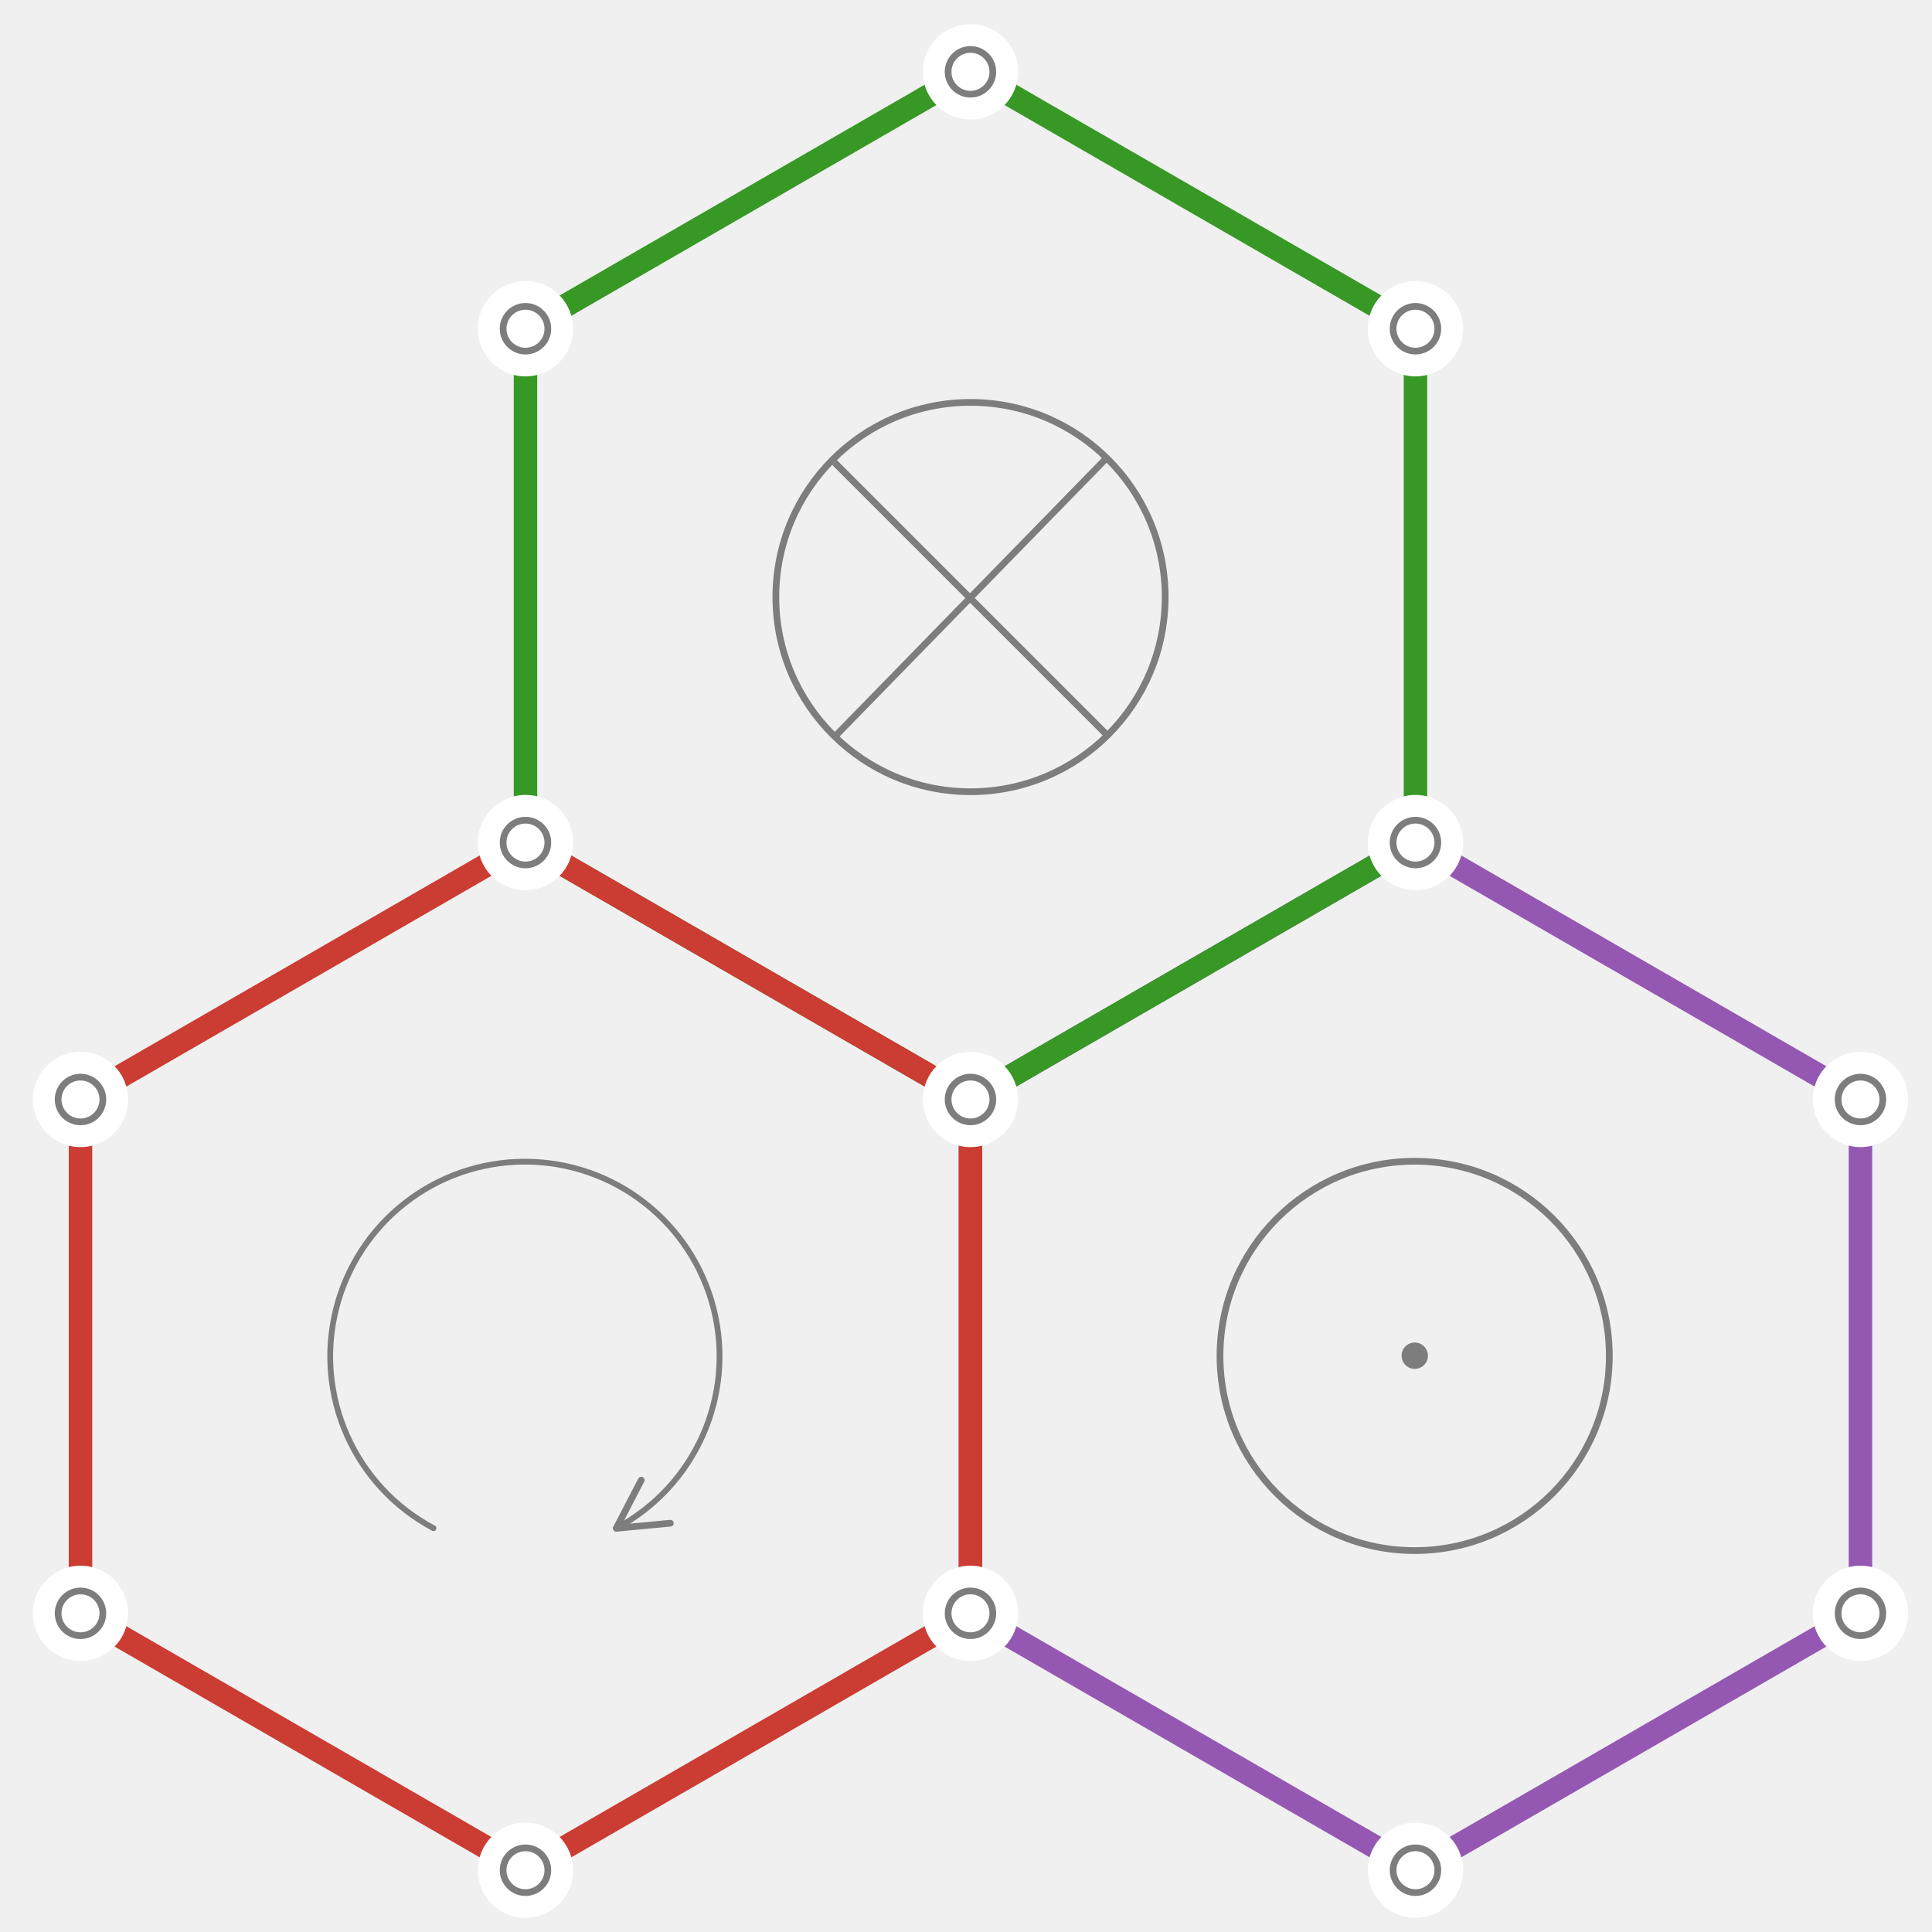
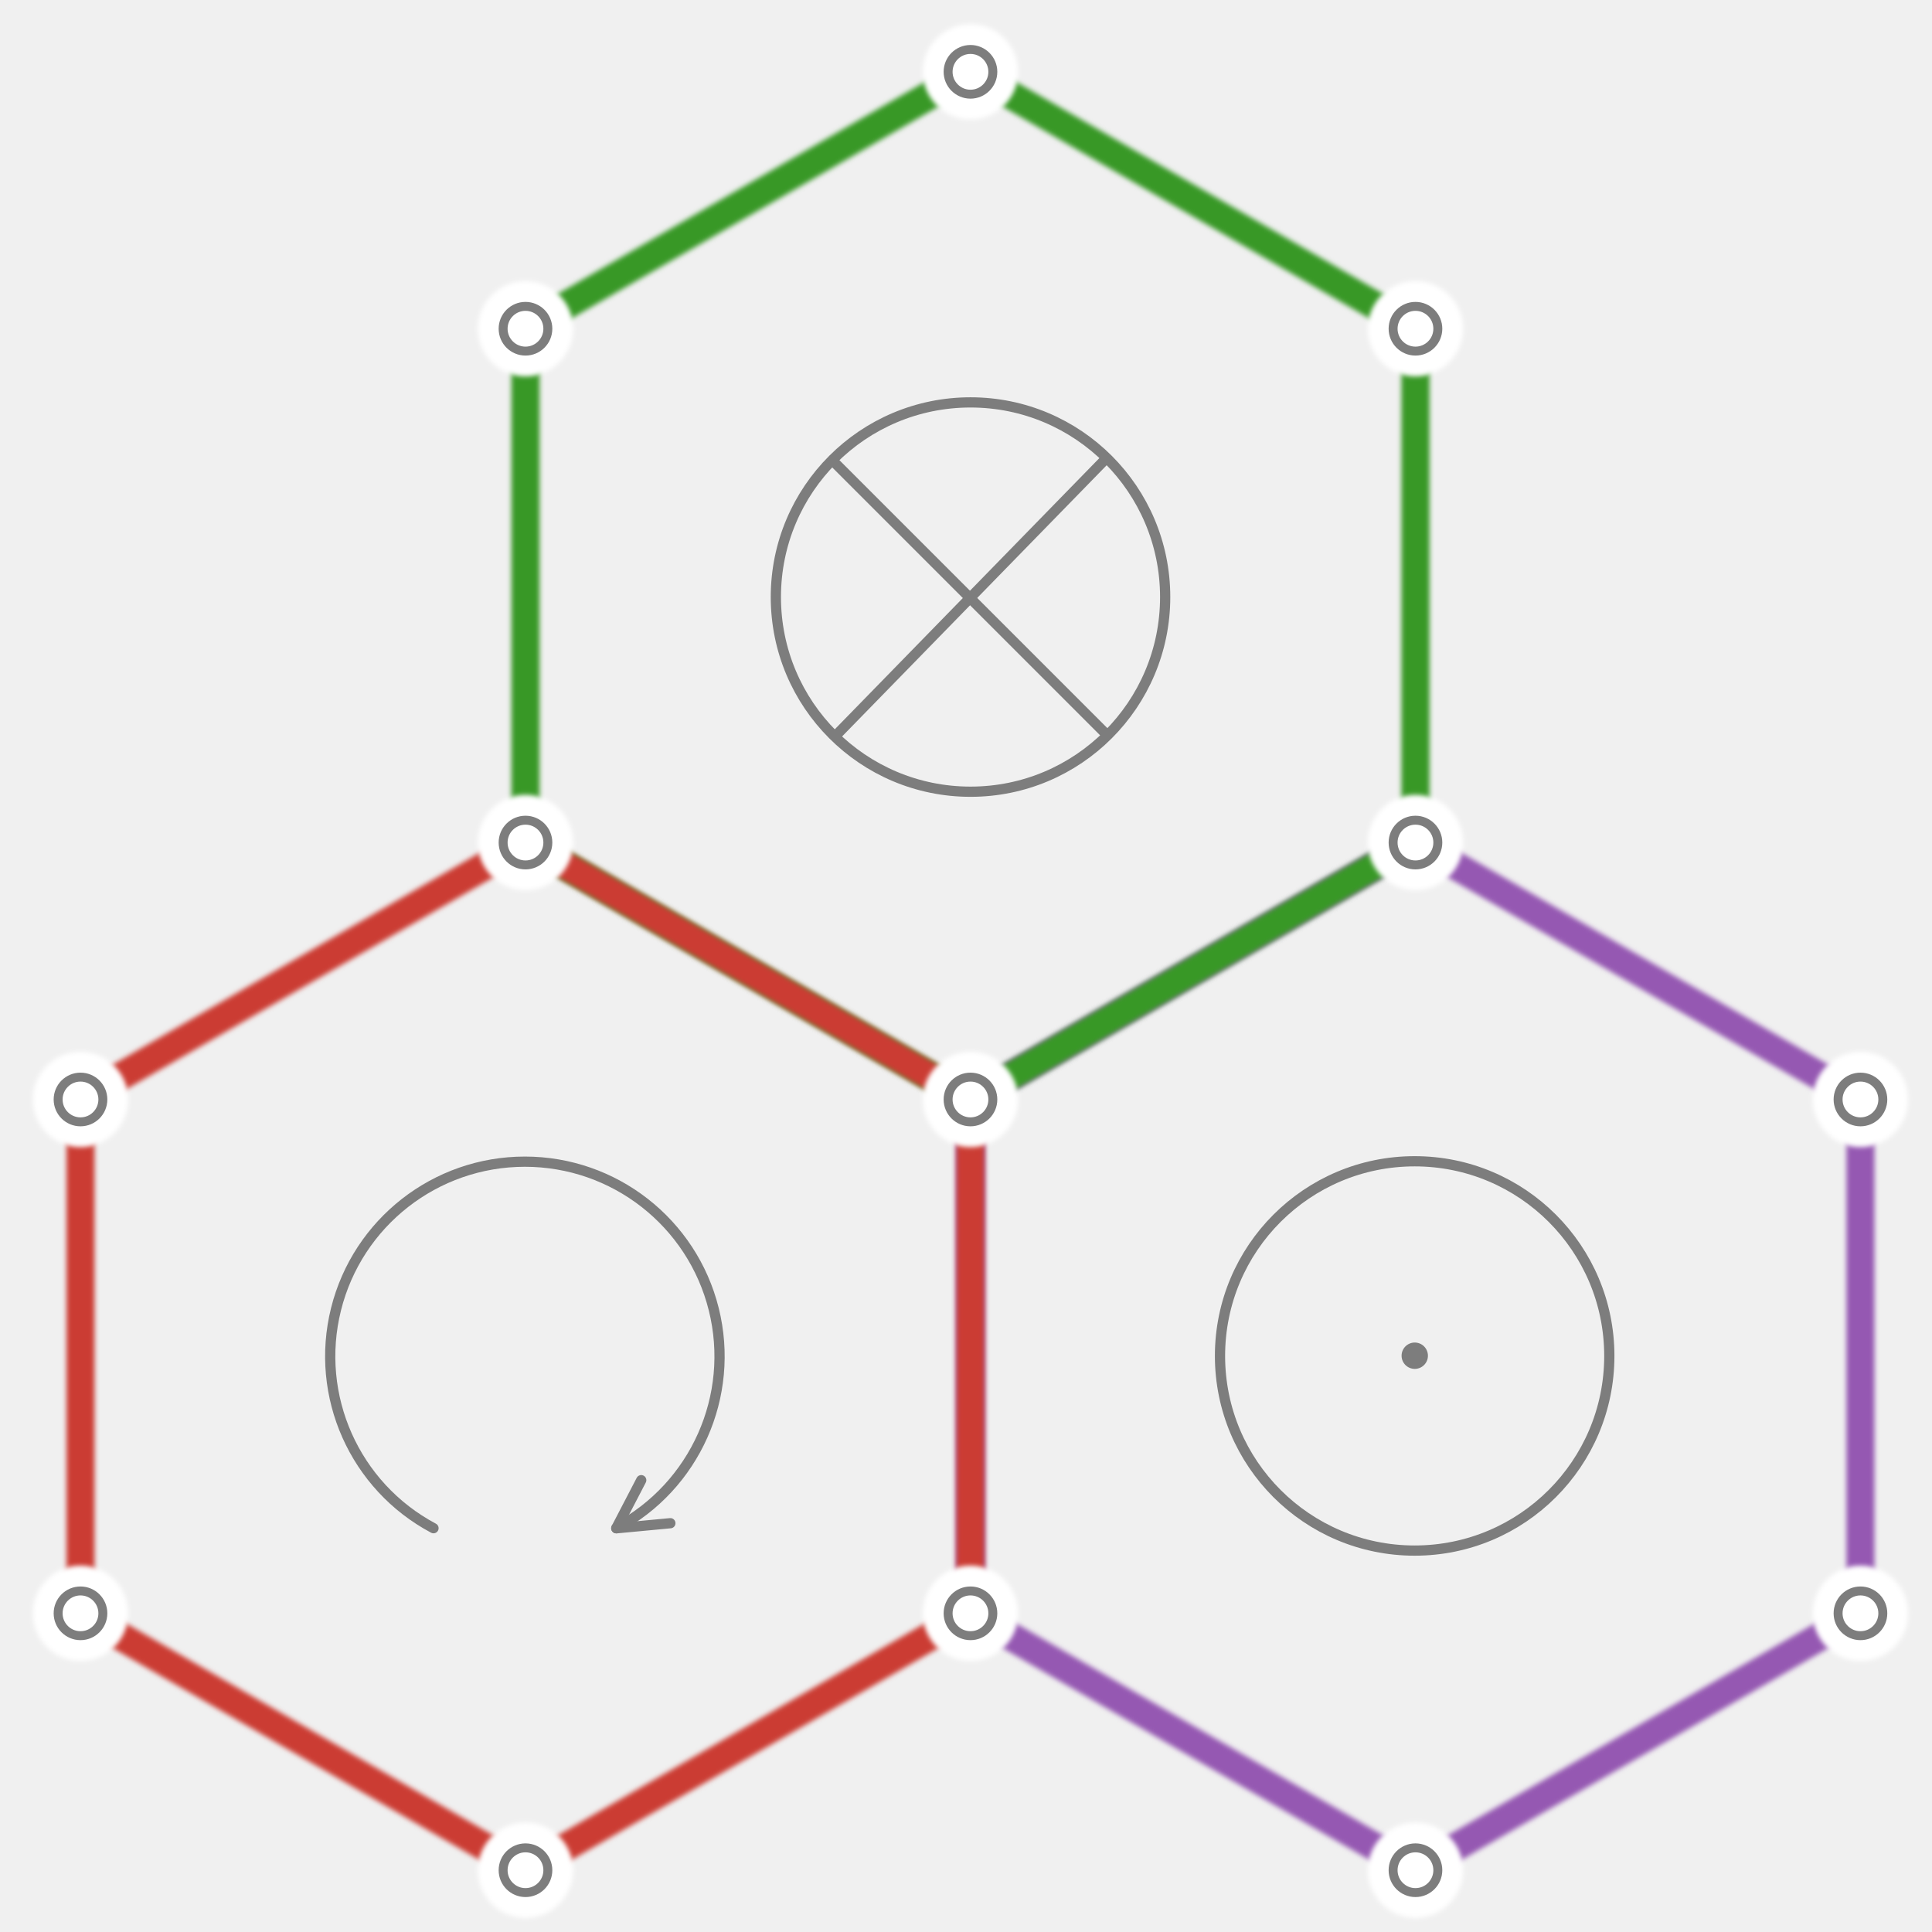
<svg xmlns="http://www.w3.org/2000/svg" width="200mm" height="200mm" viewBox="0 0 200 200" version="1.1" id="svg5">
  <defs id="defs2">
    <marker style="overflow:visible" id="DotL" refX="0" refY="0" orient="auto">
      <path transform="matrix(0.8,0,0,0.8,5.92,0.8)" style="fill:context-stroke;fill-rule:evenodd;stroke:context-stroke;stroke-width:1pt" d="m -2.5,-1 c 0,2.76 -2.24,5 -5,5 -2.76,0 -5,-2.24 -5,-5 0,-2.76 2.24,-5 5,-5 2.76,0 5,2.24 5,5 z" id="path1097" />
    </marker>
+     <filter style="color-interpolation-filters:sRGB" id="filter1636" x="-0.022" y="-0.019" width="1.044" height="1.038">
+       <feGaussianBlur stdDeviation="0.795" id="feGaussianBlur1638" />
+     </filter>
+     <filter style="color-interpolation-filters:sRGB" id="filter1640" x="-0.022" y="-0.019" width="1.044" height="1.038">
+       <feGaussianBlur stdDeviation="0.795" id="feGaussianBlur1642" />
+     </filter>
+     <filter style="color-interpolation-filters:sRGB" id="filter1644" x="-0.022" y="-0.019" width="1.044" height="1.038">
+       <feGaussianBlur stdDeviation="0.795" id="feGaussianBlur1646" />
+     </filter>
+     <filter style="color-interpolation-filters:sRGB" id="filter1648" x="-0.04" y="-0.04" width="1.08" height="1.08">
+       <feGaussianBlur stdDeviation="0.164" id="feGaussianBlur1650" />
+     </filter>
+     <filter style="color-interpolation-filters:sRGB" id="filter1652" x="-0.04" y="-0.04" width="1.08" height="1.08">
+       <feGaussianBlur stdDeviation="0.164" id="feGaussianBlur1654" />
+     </filter>
+     <filter style="color-interpolation-filters:sRGB" id="filter1656" x="-0.04" y="-0.04" width="1.08" height="1.08">
+       <feGaussianBlur stdDeviation="0.164" id="feGaussianBlur1658" />
+     </filter>
+     <filter style="color-interpolation-filters:sRGB" id="filter1660" x="-0.04" y="-0.04" width="1.08" height="1.08">
+       <feGaussianBlur stdDeviation="0.164" id="feGaussianBlur1662" />
+     </filter>
+     <filter style="color-interpolation-filters:sRGB" id="filter1664" x="-0.04" y="-0.04" width="1.08" height="1.08">
+       <feGaussianBlur stdDeviation="0.164" id="feGaussianBlur1666" />
+     </filter>
+     <filter style="color-interpolation-filters:sRGB" id="filter1668" x="-0.04" y="-0.04" width="1.08" height="1.08">
+       <feGaussianBlur stdDeviation="0.164" id="feGaussianBlur1670" />
+     </filter>
+     <filter style="color-interpolation-filters:sRGB" id="filter1672" x="-0.04" y="-0.04" width="1.08" height="1.08">
+       <feGaussianBlur stdDeviation="0.164" id="feGaussianBlur1674" />
+     </filter>
+     <filter style="color-interpolation-filters:sRGB" id="filter1676" x="-0.04" y="-0.04" width="1.08" height="1.08">
+       <feGaussianBlur stdDeviation="0.164" id="feGaussianBlur1678" />
+     </filter>
+     <filter style="color-interpolation-filters:sRGB" id="filter1680" x="-0.04" y="-0.04" width="1.08" height="1.08">
+       <feGaussianBlur stdDeviation="0.164" id="feGaussianBlur1682" />
+     </filter>
+     <filter style="color-interpolation-filters:sRGB" id="filter1684" x="-0.04" y="-0.04" width="1.08" height="1.08">
+       <feGaussianBlur stdDeviation="0.164" id="feGaussianBlur1686" />
+     </filter>
+     <filter style="color-interpolation-filters:sRGB" id="filter1688" x="-0.04" y="-0.04" width="1.08" height="1.08">
+       <feGaussianBlur stdDeviation="0.164" id="feGaussianBlur1690" />
+     </filter>
+     <filter style="color-interpolation-filters:sRGB" id="filter1692" x="-0.04" y="-0.04" width="1.08" height="1.08">
+       <feGaussianBlur stdDeviation="0.164" id="feGaussianBlur1694" />
+     </filter>
+     <filter style="color-interpolation-filters:sRGB" id="filter1696" x="-0.04" y="-0.04" width="1.08" height="1.08">
+       <feGaussianBlur stdDeviation="0.164" id="feGaussianBlur1698" />
+     </filter>
+     <filter style="color-interpolation-filters:sRGB" id="filter1727" x="-0.004" y="-0.004" width="1.009" height="1.009">
+       <feGaussianBlur stdDeviation="0.189" id="feGaussianBlur1729" />
+     </filter>
  </defs>
  <g id="layer1">
-     <path style="fill:none;fill-opacity:1;stroke:#9558b2;stroke-width:7.937;stroke-linejoin:round;stroke-miterlimit:4;stroke-dasharray:none;stroke-opacity:1" id="path1490-4" transform="matrix(0.3063199,0,0,0.3063199,89.07689,80.38997)" d="m 187.553,369.598 -150.383,-86.823 -5e-6,-173.647 150.383,-86.823 150.383,86.823 1e-5,173.647 z" />
-     <path style="fill:none;fill-opacity:1;stroke:#389826;stroke-width:7.937;stroke-linejoin:round;stroke-miterlimit:4;stroke-dasharray:none;stroke-opacity:1" id="path1490-2" transform="matrix(0.3063199,0,0,0.3063199,43.01168,0.6027024)" d="m 187.553,369.598 -150.383,-86.823 -5e-6,-173.647 150.383,-86.823 150.383,86.823 1e-5,173.647 z" />
-     <circle style="fill:none;fill-opacity:1;stroke:#7d7d7d;stroke-width:0.695;stroke-linecap:round;stroke-linejoin:round;stroke-miterlimit:4;stroke-dasharray:none;stroke-dashoffset:0;stroke-opacity:1" id="path3325-9" cx="100.467" cy="61.807" r="20.151" />
-     <ellipse style="fill:none;fill-opacity:1;stroke:#7d7d7d;stroke-width:0.695;stroke-linecap:round;stroke-linejoin:round;stroke-miterlimit:4;stroke-dasharray:none;stroke-dashoffset:0;stroke-opacity:1" id="path3325-9-8" cx="146.445" cy="140.365" rx="20.151" ry="20.151" />
-     <path style="fill:none;fill-opacity:1;stroke:#cb3c33;stroke-width:7.937;stroke-linejoin:round;stroke-miterlimit:4;stroke-dasharray:none;stroke-dashoffset:0;stroke-opacity:1" id="path1490" d="m 187.553,369.598 -150.383,-86.823 -5e-6,-173.647 150.383,-86.823 150.383,86.823 1e-5,173.647 z" transform="matrix(0.3063199,0,0,0.3063199,-3.053513,80.38997)" />
-     <circle style="fill:#ffffff;fill-opacity:1;stroke:none;stroke-width:2.431;stroke-linejoin:round;stroke-miterlimit:4;stroke-dasharray:none;stroke-dashoffset:0;stroke-opacity:1" id="path2063" cx="54.398" cy="87.222" r="4.931" />
-     <circle style="fill:#ffffff;fill-opacity:1;stroke:#7d7d7d;stroke-width:0.695;stroke-linejoin:round;stroke-miterlimit:4;stroke-dasharray:none;stroke-dashoffset:0;stroke-opacity:1" id="path2356" cx="54.398" cy="87.222" r="2.315" />
-     <circle style="fill:#ffffff;fill-opacity:1;stroke:none;stroke-width:2.431;stroke-linejoin:round;stroke-miterlimit:4;stroke-dasharray:none;stroke-dashoffset:0;stroke-opacity:1" id="path2063-8" cx="100.463" cy="113.818" r="4.931" />
-     <circle style="fill:#ffffff;fill-opacity:1;stroke:none;stroke-width:2.431;stroke-linejoin:round;stroke-miterlimit:4;stroke-dasharray:none;stroke-dashoffset:0;stroke-opacity:1" id="path2063-5" cx="8.333" cy="113.818" r="4.931" />
-     <circle style="fill:#ffffff;fill-opacity:1;stroke:none;stroke-width:2.431;stroke-linejoin:round;stroke-miterlimit:4;stroke-dasharray:none;stroke-dashoffset:0;stroke-opacity:1" id="path2063-3" cx="8.333" cy="167.01" r="4.931" />
-     <circle style="fill:#ffffff;fill-opacity:1;stroke:none;stroke-width:2.431;stroke-linejoin:round;stroke-miterlimit:4;stroke-dasharray:none;stroke-dashoffset:0;stroke-opacity:1" id="path2063-7" cx="54.398" cy="193.605" r="4.931" />
-     <circle style="fill:#ffffff;fill-opacity:1;stroke:none;stroke-width:2.431;stroke-linejoin:round;stroke-miterlimit:4;stroke-dasharray:none;stroke-dashoffset:0;stroke-opacity:1" id="path2063-34" cx="100.463" cy="167.01" r="4.931" />
-     <circle style="fill:#ffffff;fill-opacity:1;stroke:none;stroke-width:2.431;stroke-linejoin:round;stroke-miterlimit:4;stroke-dasharray:none;stroke-dashoffset:0;stroke-opacity:1" id="path2063-1" cx="146.528" cy="193.605" r="4.931" />
-     <circle style="fill:#ffffff;fill-opacity:1;stroke:none;stroke-width:2.431;stroke-linejoin:round;stroke-miterlimit:4;stroke-dasharray:none;stroke-dashoffset:0;stroke-opacity:1" id="path2063-72" cx="192.594" cy="167.01" r="4.931" />
-     <circle style="fill:#ffffff;fill-opacity:1;stroke:none;stroke-width:2.431;stroke-linejoin:round;stroke-miterlimit:4;stroke-dasharray:none;stroke-dashoffset:0;stroke-opacity:1" id="path2063-78" cx="192.594" cy="113.818" r="4.931" />
-     <circle style="fill:#ffffff;fill-opacity:1;stroke:none;stroke-width:2.431;stroke-linejoin:round;stroke-miterlimit:4;stroke-dasharray:none;stroke-dashoffset:0;stroke-opacity:1" id="path2063-24" cx="146.528" cy="87.222" r="4.931" />
-     <circle style="fill:#ffffff;fill-opacity:1;stroke:none;stroke-width:2.431;stroke-linejoin:round;stroke-miterlimit:4;stroke-dasharray:none;stroke-dashoffset:0;stroke-opacity:1" id="path2063-0" cx="146.528" cy="34.031" r="4.931" />
-     <circle style="fill:#ffffff;fill-opacity:1;stroke:none;stroke-width:2.431;stroke-linejoin:round;stroke-miterlimit:4;stroke-dasharray:none;stroke-dashoffset:0;stroke-opacity:1" id="path2063-27" cx="100.463" cy="7.435" r="4.931" />
-     <circle style="fill:#ffffff;fill-opacity:1;stroke:none;stroke-width:2.431;stroke-linejoin:round;stroke-miterlimit:4;stroke-dasharray:none;stroke-dashoffset:0;stroke-opacity:1" id="path2063-9" cx="54.398" cy="34.031" r="4.931" />
-     <circle style="fill:#ffffff;fill-opacity:1;stroke:#7d7d7d;stroke-width:0.695;stroke-linejoin:round;stroke-miterlimit:4;stroke-dasharray:none;stroke-dashoffset:0;stroke-opacity:1" id="path2356-9" cx="54.398" cy="34.031" r="2.315" />
-     <circle style="fill:#ffffff;fill-opacity:1;stroke:#7d7d7d;stroke-width:0.695;stroke-linejoin:round;stroke-miterlimit:4;stroke-dasharray:none;stroke-dashoffset:0;stroke-opacity:1" id="path2356-94" cx="100.463" cy="7.435" r="2.315" />
-     <circle style="fill:#ffffff;fill-opacity:1;stroke:#7d7d7d;stroke-width:0.695;stroke-linejoin:round;stroke-miterlimit:4;stroke-dasharray:none;stroke-dashoffset:0;stroke-opacity:1" id="path2356-2" cx="146.528" cy="34.031" r="2.315" />
-     <circle style="fill:#ffffff;fill-opacity:1;stroke:#7d7d7d;stroke-width:0.695;stroke-linejoin:round;stroke-miterlimit:4;stroke-dasharray:none;stroke-dashoffset:0;stroke-opacity:1" id="path2356-7" cx="146.528" cy="87.222" r="2.315" />
-     <circle style="fill:#ffffff;fill-opacity:1;stroke:#7d7d7d;stroke-width:0.695;stroke-linejoin:round;stroke-miterlimit:4;stroke-dasharray:none;stroke-dashoffset:0;stroke-opacity:1" id="path2356-76" cx="192.594" cy="113.818" r="2.315" />
-     <circle style="fill:#ffffff;fill-opacity:1;stroke:#7d7d7d;stroke-width:0.695;stroke-linejoin:round;stroke-miterlimit:4;stroke-dasharray:none;stroke-dashoffset:0;stroke-opacity:1" id="path2356-6" cx="100.463" cy="113.818" r="2.315" />
-     <circle style="fill:#ffffff;fill-opacity:1;stroke:#7d7d7d;stroke-width:0.695;stroke-linejoin:round;stroke-miterlimit:4;stroke-dasharray:none;stroke-dashoffset:0;stroke-opacity:1" id="path2356-68" cx="192.594" cy="167.01" r="2.315" />
-     <circle style="fill:#ffffff;fill-opacity:1;stroke:#7d7d7d;stroke-width:0.695;stroke-linejoin:round;stroke-miterlimit:4;stroke-dasharray:none;stroke-dashoffset:0;stroke-opacity:1" id="path2356-3" cx="146.528" cy="193.605" r="2.315" />
-     <circle style="fill:#ffffff;fill-opacity:1;stroke:#7d7d7d;stroke-width:0.695;stroke-linejoin:round;stroke-miterlimit:4;stroke-dasharray:none;stroke-dashoffset:0;stroke-opacity:1" id="path2356-8" cx="100.463" cy="167.01" r="2.315" />
-     <circle style="fill:#ffffff;fill-opacity:1;stroke:#7d7d7d;stroke-width:0.695;stroke-linejoin:round;stroke-miterlimit:4;stroke-dasharray:none;stroke-dashoffset:0;stroke-opacity:1" id="path2356-22" cx="54.398" cy="193.605" r="2.315" />
-     <circle style="fill:#ffffff;fill-opacity:1;stroke:#7d7d7d;stroke-width:0.695;stroke-linejoin:round;stroke-miterlimit:4;stroke-dasharray:none;stroke-dashoffset:0;stroke-opacity:1" id="path2356-5" cx="8.333" cy="167.01" r="2.315" />
-     <circle style="fill:#ffffff;fill-opacity:1;stroke:#7d7d7d;stroke-width:0.695;stroke-linejoin:round;stroke-miterlimit:4;stroke-dasharray:none;stroke-dashoffset:0;stroke-opacity:1" id="path2356-79" cx="8.333" cy="113.818" r="2.315" />
-     <path style="fill:none;fill-opacity:1;stroke:#7d7d7d;stroke-width:0.6;stroke-linecap:round;stroke-linejoin:round;stroke-miterlimit:4;stroke-dasharray:none;stroke-dashoffset:0;stroke-opacity:1" id="path3325" d="m 44.876,158.198 a 20.151,20.151 0 0 1 -10.092,-22.667 20.151,20.151 0 0 1 19.552,-15.276 20.151,20.151 0 0 1 19.552,15.276 20.151,20.151 0 0 1 -10.092,22.667" />
-     <path style="fill:none;stroke:#7d7d7d;stroke-width:0.695;stroke-linecap:round;stroke-linejoin:miter;stroke-miterlimit:4;stroke-dasharray:none;stroke-opacity:1" d="m 63.796,158.198 2.585,-4.97" id="path3567" />
-     <path style="fill:none;stroke:#7d7d7d;stroke-width:0.695;stroke-linecap:round;stroke-linejoin:miter;stroke-miterlimit:4;stroke-dasharray:none;stroke-opacity:1" d="m 63.818,158.208 5.577,-0.526" id="path3567-2" />
-     <path style="fill:none;stroke:#7d7d7d;stroke-width:0.695;stroke-linecap:butt;stroke-linejoin:miter;stroke-miterlimit:4;stroke-dasharray:none;stroke-opacity:1" d="M 86.39,47.878 114.508,75.996" id="path5078" />
-     <path style="fill:none;stroke:#7d7d7d;stroke-width:0.696;stroke-linecap:butt;stroke-linejoin:miter;stroke-miterlimit:4;stroke-dasharray:none;stroke-opacity:1" d="M 114.459,47.51 86.617,76.048" id="path5078-3" />
-     <circle style="fill:#7d7d7d;fill-opacity:1;fill-rule:evenodd;stroke:none;stroke-width:0.306;stroke-opacity:1" id="path811" cx="146.455" cy="140.343" r="1.364" />
+     <path style="fill:none;fill-opacity:1;stroke:#9558b2;stroke-width:9.501;stroke-linejoin:round;stroke-miterlimit:4;stroke-dasharray:none;stroke-opacity:1;stroke-dashoffset:22.401;stroke-linecap:butt;paint-order:stroke fill markers;filter:url(#filter1640)" id="path1490-4" transform="matrix(0.3063199,0,0,0.3063199,89.07689,80.38997)" d="m 187.553,369.598 -150.383,-86.823 -5e-6,-173.647 150.383,-86.823 150.383,86.823 1e-5,173.647 z" />
+     <path style="fill:none;fill-opacity:1;stroke:#389826;stroke-width:9.501;stroke-linejoin:round;stroke-miterlimit:4;stroke-dasharray:none;stroke-opacity:1;stroke-dashoffset:78.405;stroke-linecap:butt;paint-order:stroke fill markers;filter:url(#filter1636)" id="path1490-2" transform="matrix(0.3063199,0,0,0.3063199,43.01168,0.6027024)" d="m 187.553,369.598 -150.383,-86.823 -5e-6,-173.647 150.383,-86.823 150.383,86.823 1e-5,173.647 z" />
+     <circle style="fill:none;fill-opacity:1;stroke:#7d7d7d;stroke-width:1.058;stroke-linecap:round;stroke-linejoin:round;stroke-miterlimit:4;stroke-dasharray:none;stroke-dashoffset:0;stroke-opacity:1" id="path3325-9" cx="100.467" cy="61.807" r="20.151" />
+     <ellipse style="fill:none;fill-opacity:1;stroke:#7d7d7d;stroke-width:1.058;stroke-linecap:round;stroke-linejoin:round;stroke-miterlimit:4;stroke-dasharray:none;stroke-dashoffset:0;stroke-opacity:1" id="path3325-9-8" cx="146.445" cy="140.365" rx="20.151" ry="20.151" />
+     <path style="fill:none;fill-opacity:1;stroke:#cb3c33;stroke-width:9.501;stroke-linejoin:round;stroke-miterlimit:4;stroke-dasharray:none;stroke-dashoffset:22.401;stroke-opacity:1;stroke-linecap:butt;paint-order:stroke fill markers;filter:url(#filter1644)" id="path1490" d="m 187.553,369.598 -150.383,-86.823 -5e-6,-173.647 150.383,-86.823 150.383,86.823 1e-5,173.647 z" transform="matrix(0.3063199,0,0,0.3063199,-3.053513,80.38997)" />
+     <g id="g1713" style="filter:url(#filter1727)">
+       <circle style="fill:#ffffff;fill-opacity:1;stroke:none;stroke-width:2.431;stroke-linejoin:round;stroke-miterlimit:4;stroke-dasharray:none;stroke-dashoffset:0;stroke-opacity:1;filter:url(#filter1676)" id="path2063" cx="54.398" cy="87.222" r="4.931" />
+       <circle style="fill:#ffffff;fill-opacity:1;stroke:none;stroke-width:2.431;stroke-linejoin:round;stroke-miterlimit:4;stroke-dasharray:none;stroke-dashoffset:0;stroke-opacity:1;filter:url(#filter1668)" id="path2063-8" cx="100.463" cy="113.818" r="4.931" />
+       <circle style="fill:#ffffff;fill-opacity:1;stroke:none;stroke-width:2.431;stroke-linejoin:round;stroke-miterlimit:4;stroke-dasharray:none;stroke-dashoffset:0;stroke-opacity:1;filter:url(#filter1680)" id="path2063-5" cx="8.333" cy="113.818" r="4.931" />
+       <circle style="fill:#ffffff;fill-opacity:1;stroke:none;stroke-width:2.431;stroke-linejoin:round;stroke-miterlimit:4;stroke-dasharray:none;stroke-dashoffset:0;stroke-opacity:1;filter:url(#filter1684)" id="path2063-3" cx="8.333" cy="167.01" r="4.931" />
+       <circle style="fill:#ffffff;fill-opacity:1;stroke:none;stroke-width:2.431;stroke-linejoin:round;stroke-miterlimit:4;stroke-dasharray:none;stroke-dashoffset:0;stroke-opacity:1;filter:url(#filter1648)" id="path2063-7" cx="54.398" cy="193.605" r="4.931" />
+       <circle style="fill:#ffffff;fill-opacity:1;stroke:none;stroke-width:2.431;stroke-linejoin:round;stroke-miterlimit:4;stroke-dasharray:none;stroke-dashoffset:0;stroke-opacity:1;filter:url(#filter1652)" id="path2063-34" cx="100.463" cy="167.01" r="4.931" />
+       <circle style="fill:#ffffff;fill-opacity:1;stroke:none;stroke-width:2.431;stroke-linejoin:round;stroke-miterlimit:4;stroke-dasharray:none;stroke-dashoffset:0;stroke-opacity:1;filter:url(#filter1656)" id="path2063-1" cx="146.528" cy="193.605" r="4.931" />
+       <circle style="fill:#ffffff;fill-opacity:1;stroke:none;stroke-width:2.431;stroke-linejoin:round;stroke-miterlimit:4;stroke-dasharray:none;stroke-dashoffset:0;stroke-opacity:1;filter:url(#filter1660)" id="path2063-72" cx="192.594" cy="167.01" r="4.931" />
+       <circle style="fill:#ffffff;fill-opacity:1;stroke:none;stroke-width:2.431;stroke-linejoin:round;stroke-miterlimit:4;stroke-dasharray:none;stroke-dashoffset:0;stroke-opacity:1;filter:url(#filter1664)" id="path2063-78" cx="192.594" cy="113.818" r="4.931" />
+       <circle style="fill:#ffffff;fill-opacity:1;stroke:none;stroke-width:2.431;stroke-linejoin:round;stroke-miterlimit:4;stroke-dasharray:none;stroke-dashoffset:0;stroke-opacity:1;filter:url(#filter1672)" id="path2063-24" cx="146.528" cy="87.222" r="4.931" />
+       <circle style="fill:#ffffff;fill-opacity:1;stroke:none;stroke-width:2.431;stroke-linejoin:round;stroke-miterlimit:4;stroke-dasharray:none;stroke-dashoffset:0;stroke-opacity:1;filter:url(#filter1688)" id="path2063-0" cx="146.528" cy="34.031" r="4.931" />
+       <circle style="fill:#ffffff;fill-opacity:1;stroke:none;stroke-width:2.431;stroke-linejoin:round;stroke-miterlimit:4;stroke-dasharray:none;stroke-dashoffset:0;stroke-opacity:1;filter:url(#filter1696)" id="path2063-27" cx="100.463" cy="7.435" r="4.931" />
+       <circle style="fill:#ffffff;fill-opacity:1;stroke:none;stroke-width:2.431;stroke-linejoin:round;stroke-miterlimit:4;stroke-dasharray:none;stroke-dashoffset:0;stroke-opacity:1;filter:url(#filter1692)" id="path2063-9" cx="54.398" cy="34.031" r="4.931" />
+     </g>
+     <circle style="fill:#ffffff;fill-opacity:1;stroke:#7d7d7d;stroke-width:0.926;stroke-linejoin:round;stroke-miterlimit:4;stroke-dasharray:none;stroke-dashoffset:0;stroke-opacity:1;paint-order:fill markers stroke" id="path2356" cx="54.398" cy="87.222" r="2.315" />
+     <circle style="fill:#ffffff;fill-opacity:1;stroke:#7d7d7d;stroke-width:0.926;stroke-linejoin:round;stroke-miterlimit:4;stroke-dasharray:none;stroke-dashoffset:0;stroke-opacity:1;paint-order:fill markers stroke" id="path2356-9" cx="54.398" cy="34.031" r="2.315" />
+     <circle style="fill:#ffffff;fill-opacity:1;stroke:#7d7d7d;stroke-width:0.926;stroke-linejoin:round;stroke-miterlimit:4;stroke-dasharray:none;stroke-dashoffset:0;stroke-opacity:1;paint-order:fill markers stroke" id="path2356-94" cx="100.463" cy="7.435" r="2.315" />
+     <circle style="fill:#ffffff;fill-opacity:1;stroke:#7d7d7d;stroke-width:0.926;stroke-linejoin:round;stroke-miterlimit:4;stroke-dasharray:none;stroke-dashoffset:0;stroke-opacity:1;paint-order:fill markers stroke" id="path2356-2" cx="146.528" cy="34.031" r="2.315" />
+     <circle style="fill:#ffffff;fill-opacity:1;stroke:#7d7d7d;stroke-width:0.926;stroke-linejoin:round;stroke-miterlimit:4;stroke-dasharray:none;stroke-dashoffset:0;stroke-opacity:1;paint-order:fill markers stroke" id="path2356-7" cx="146.528" cy="87.222" r="2.315" />
+     <circle style="fill:#ffffff;fill-opacity:1;stroke:#7d7d7d;stroke-width:0.926;stroke-linejoin:round;stroke-miterlimit:4;stroke-dasharray:none;stroke-dashoffset:0;stroke-opacity:1;paint-order:fill markers stroke" id="path2356-76" cx="192.594" cy="113.818" r="2.315" />
+     <circle style="fill:#ffffff;fill-opacity:1;stroke:#7d7d7d;stroke-width:0.926;stroke-linejoin:round;stroke-miterlimit:4;stroke-dasharray:none;stroke-dashoffset:0;stroke-opacity:1;paint-order:fill markers stroke" id="path2356-6" cx="100.463" cy="113.818" r="2.315" />
+     <circle style="fill:#ffffff;fill-opacity:1;stroke:#7d7d7d;stroke-width:0.926;stroke-linejoin:round;stroke-miterlimit:4;stroke-dasharray:none;stroke-dashoffset:0;stroke-opacity:1;paint-order:fill markers stroke" id="path2356-68" cx="192.594" cy="167.01" r="2.315" />
+     <circle style="fill:#ffffff;fill-opacity:1;stroke:#7d7d7d;stroke-width:0.926;stroke-linejoin:round;stroke-miterlimit:4;stroke-dasharray:none;stroke-dashoffset:0;stroke-opacity:1;paint-order:fill markers stroke" id="path2356-3" cx="146.528" cy="193.605" r="2.315" />
+     <circle style="fill:#ffffff;fill-opacity:1;stroke:#7d7d7d;stroke-width:0.926;stroke-linejoin:round;stroke-miterlimit:4;stroke-dasharray:none;stroke-dashoffset:0;stroke-opacity:1;paint-order:fill markers stroke" id="path2356-8" cx="100.463" cy="167.01" r="2.315" />
+     <circle style="fill:#ffffff;fill-opacity:1;stroke:#7d7d7d;stroke-width:0.926;stroke-linejoin:round;stroke-miterlimit:4;stroke-dasharray:none;stroke-dashoffset:0;stroke-opacity:1;paint-order:fill markers stroke" id="path2356-22" cx="54.398" cy="193.605" r="2.315" />
+     <circle style="fill:#ffffff;fill-opacity:1;stroke:#7d7d7d;stroke-width:0.926;stroke-linejoin:round;stroke-miterlimit:4;stroke-dasharray:none;stroke-dashoffset:0;stroke-opacity:1;paint-order:fill markers stroke" id="path2356-5" cx="8.333" cy="167.01" r="2.315" />
+     <circle style="fill:#ffffff;fill-opacity:1;stroke:#7d7d7d;stroke-width:0.926;stroke-linejoin:round;stroke-miterlimit:4;stroke-dasharray:none;stroke-dashoffset:0;stroke-opacity:1;paint-order:fill markers stroke" id="path2356-79" cx="8.333" cy="113.818" r="2.315" />
+     <path style="fill:none;fill-opacity:1;stroke:#7d7d7d;stroke-width:1.058;stroke-linecap:round;stroke-linejoin:round;stroke-miterlimit:4;stroke-dasharray:none;stroke-dashoffset:0;stroke-opacity:1" id="path3325" d="m 44.876,158.198 a 20.151,20.151 0 0 1 -10.092,-22.667 20.151,20.151 0 0 1 19.552,-15.276 20.151,20.151 0 0 1 19.552,15.276 20.151,20.151 0 0 1 -10.092,22.667" />
+     <path style="fill:none;stroke:#7d7d7d;stroke-width:1.058;stroke-linecap:round;stroke-linejoin:miter;stroke-miterlimit:4;stroke-dasharray:none;stroke-opacity:1;stroke-dashoffset:0" d="m 63.796,158.198 2.585,-4.97" id="path3567" />
+     <path style="fill:none;stroke:#7d7d7d;stroke-width:1.058;stroke-linecap:round;stroke-linejoin:miter;stroke-miterlimit:4;stroke-dasharray:none;stroke-opacity:1;stroke-dashoffset:0" d="m 63.818,158.208 5.577,-0.526" id="path3567-2" />
+     <path style="fill:none;stroke:#7d7d7d;stroke-width:1.058;stroke-linecap:butt;stroke-linejoin:miter;stroke-miterlimit:4;stroke-dasharray:none;stroke-opacity:1;stroke-dashoffset:0" d="M 86.39,47.878 114.508,75.996" id="path5078" />
+     <path style="fill:none;stroke:#7d7d7d;stroke-width:1.058;stroke-linecap:butt;stroke-linejoin:miter;stroke-miterlimit:4;stroke-dasharray:none;stroke-opacity:1;stroke-dashoffset:0" d="M 114.459,47.51 86.617,76.048" id="path5078-3" />
+     <circle style="fill:#7d7d7d;fill-opacity:1;fill-rule:evenodd;stroke:none;stroke-width:1.058;stroke-opacity:1;stroke-miterlimit:4;stroke-dasharray:none;stroke-dashoffset:0" id="path811" cx="146.455" cy="140.343" r="1.364" />
+     <path style="fill:none;stroke-width:3.5;stroke-miterlimit:4;stroke-dasharray:none;stroke-dashoffset:0;paint-order:fill markers stroke" id="path1268" d="m 58.675,105.873 a 2.75,8.249 0 0 1 -1.377,-9.279 2.75,8.249 0 0 1 2.668,-6.253 2.75,8.249 0 0 1 2.668,6.253 2.75,8.249 0 0 1 -1.377,9.279" />
  </g>
</svg>
